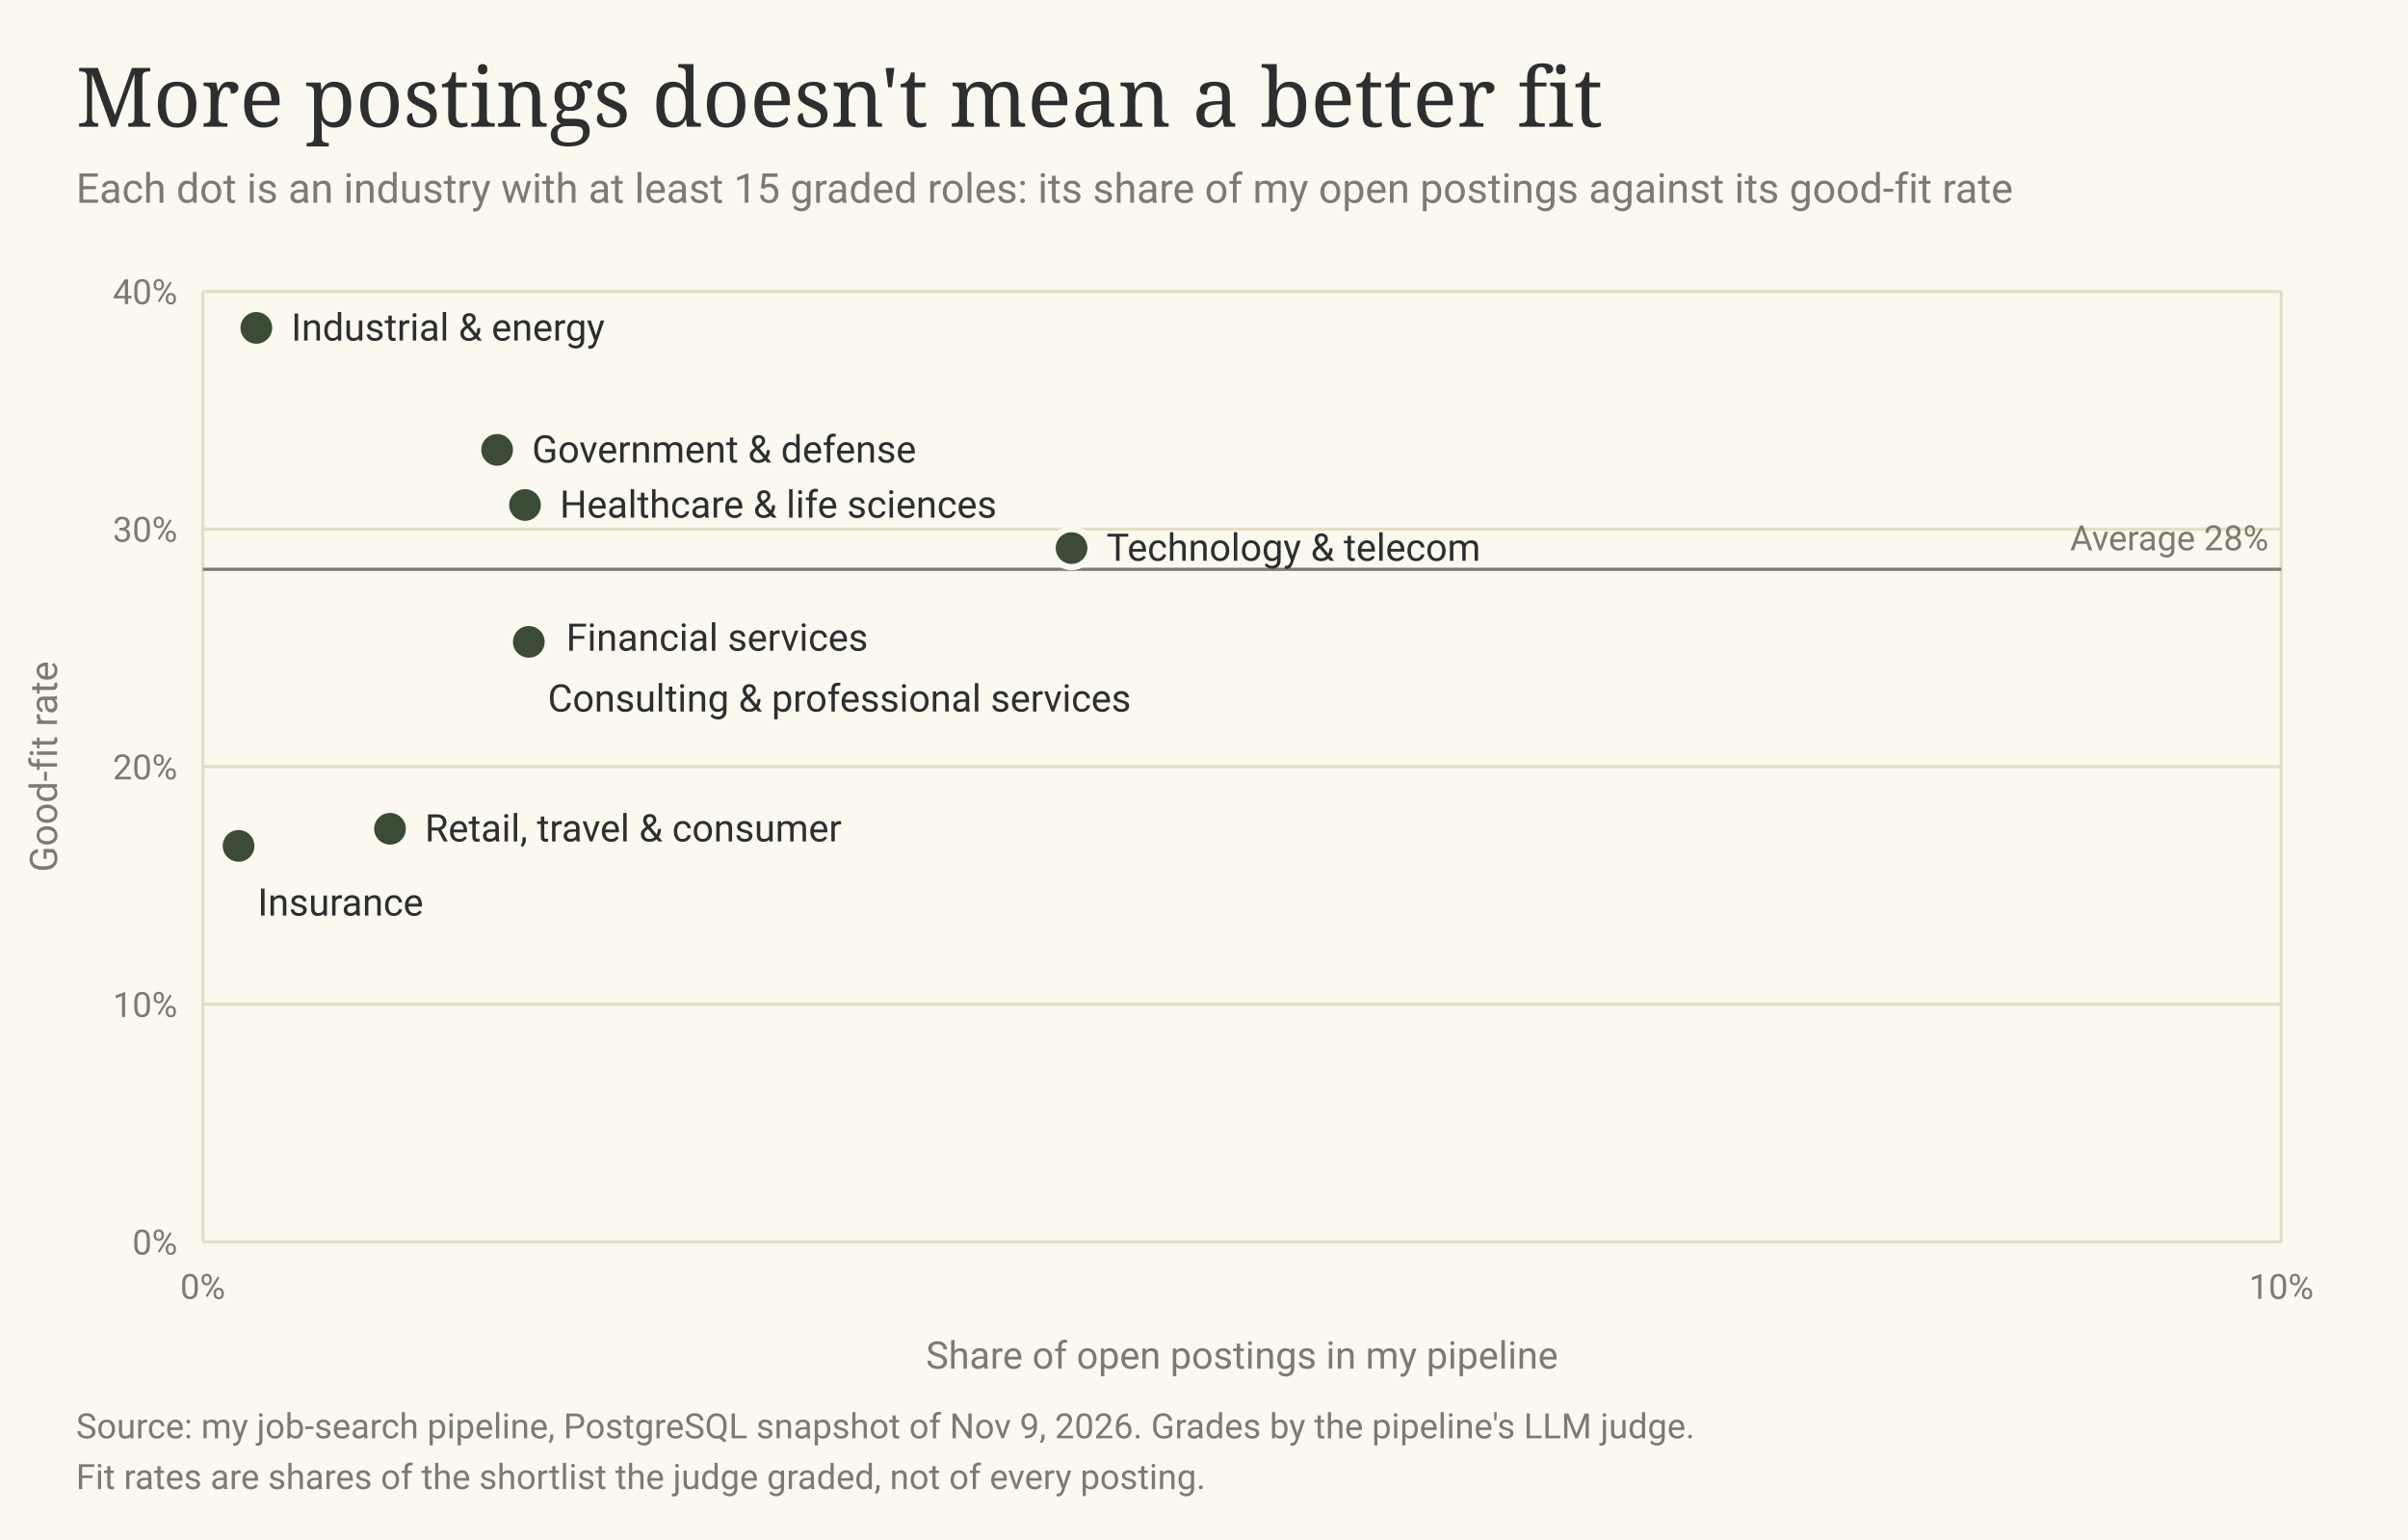
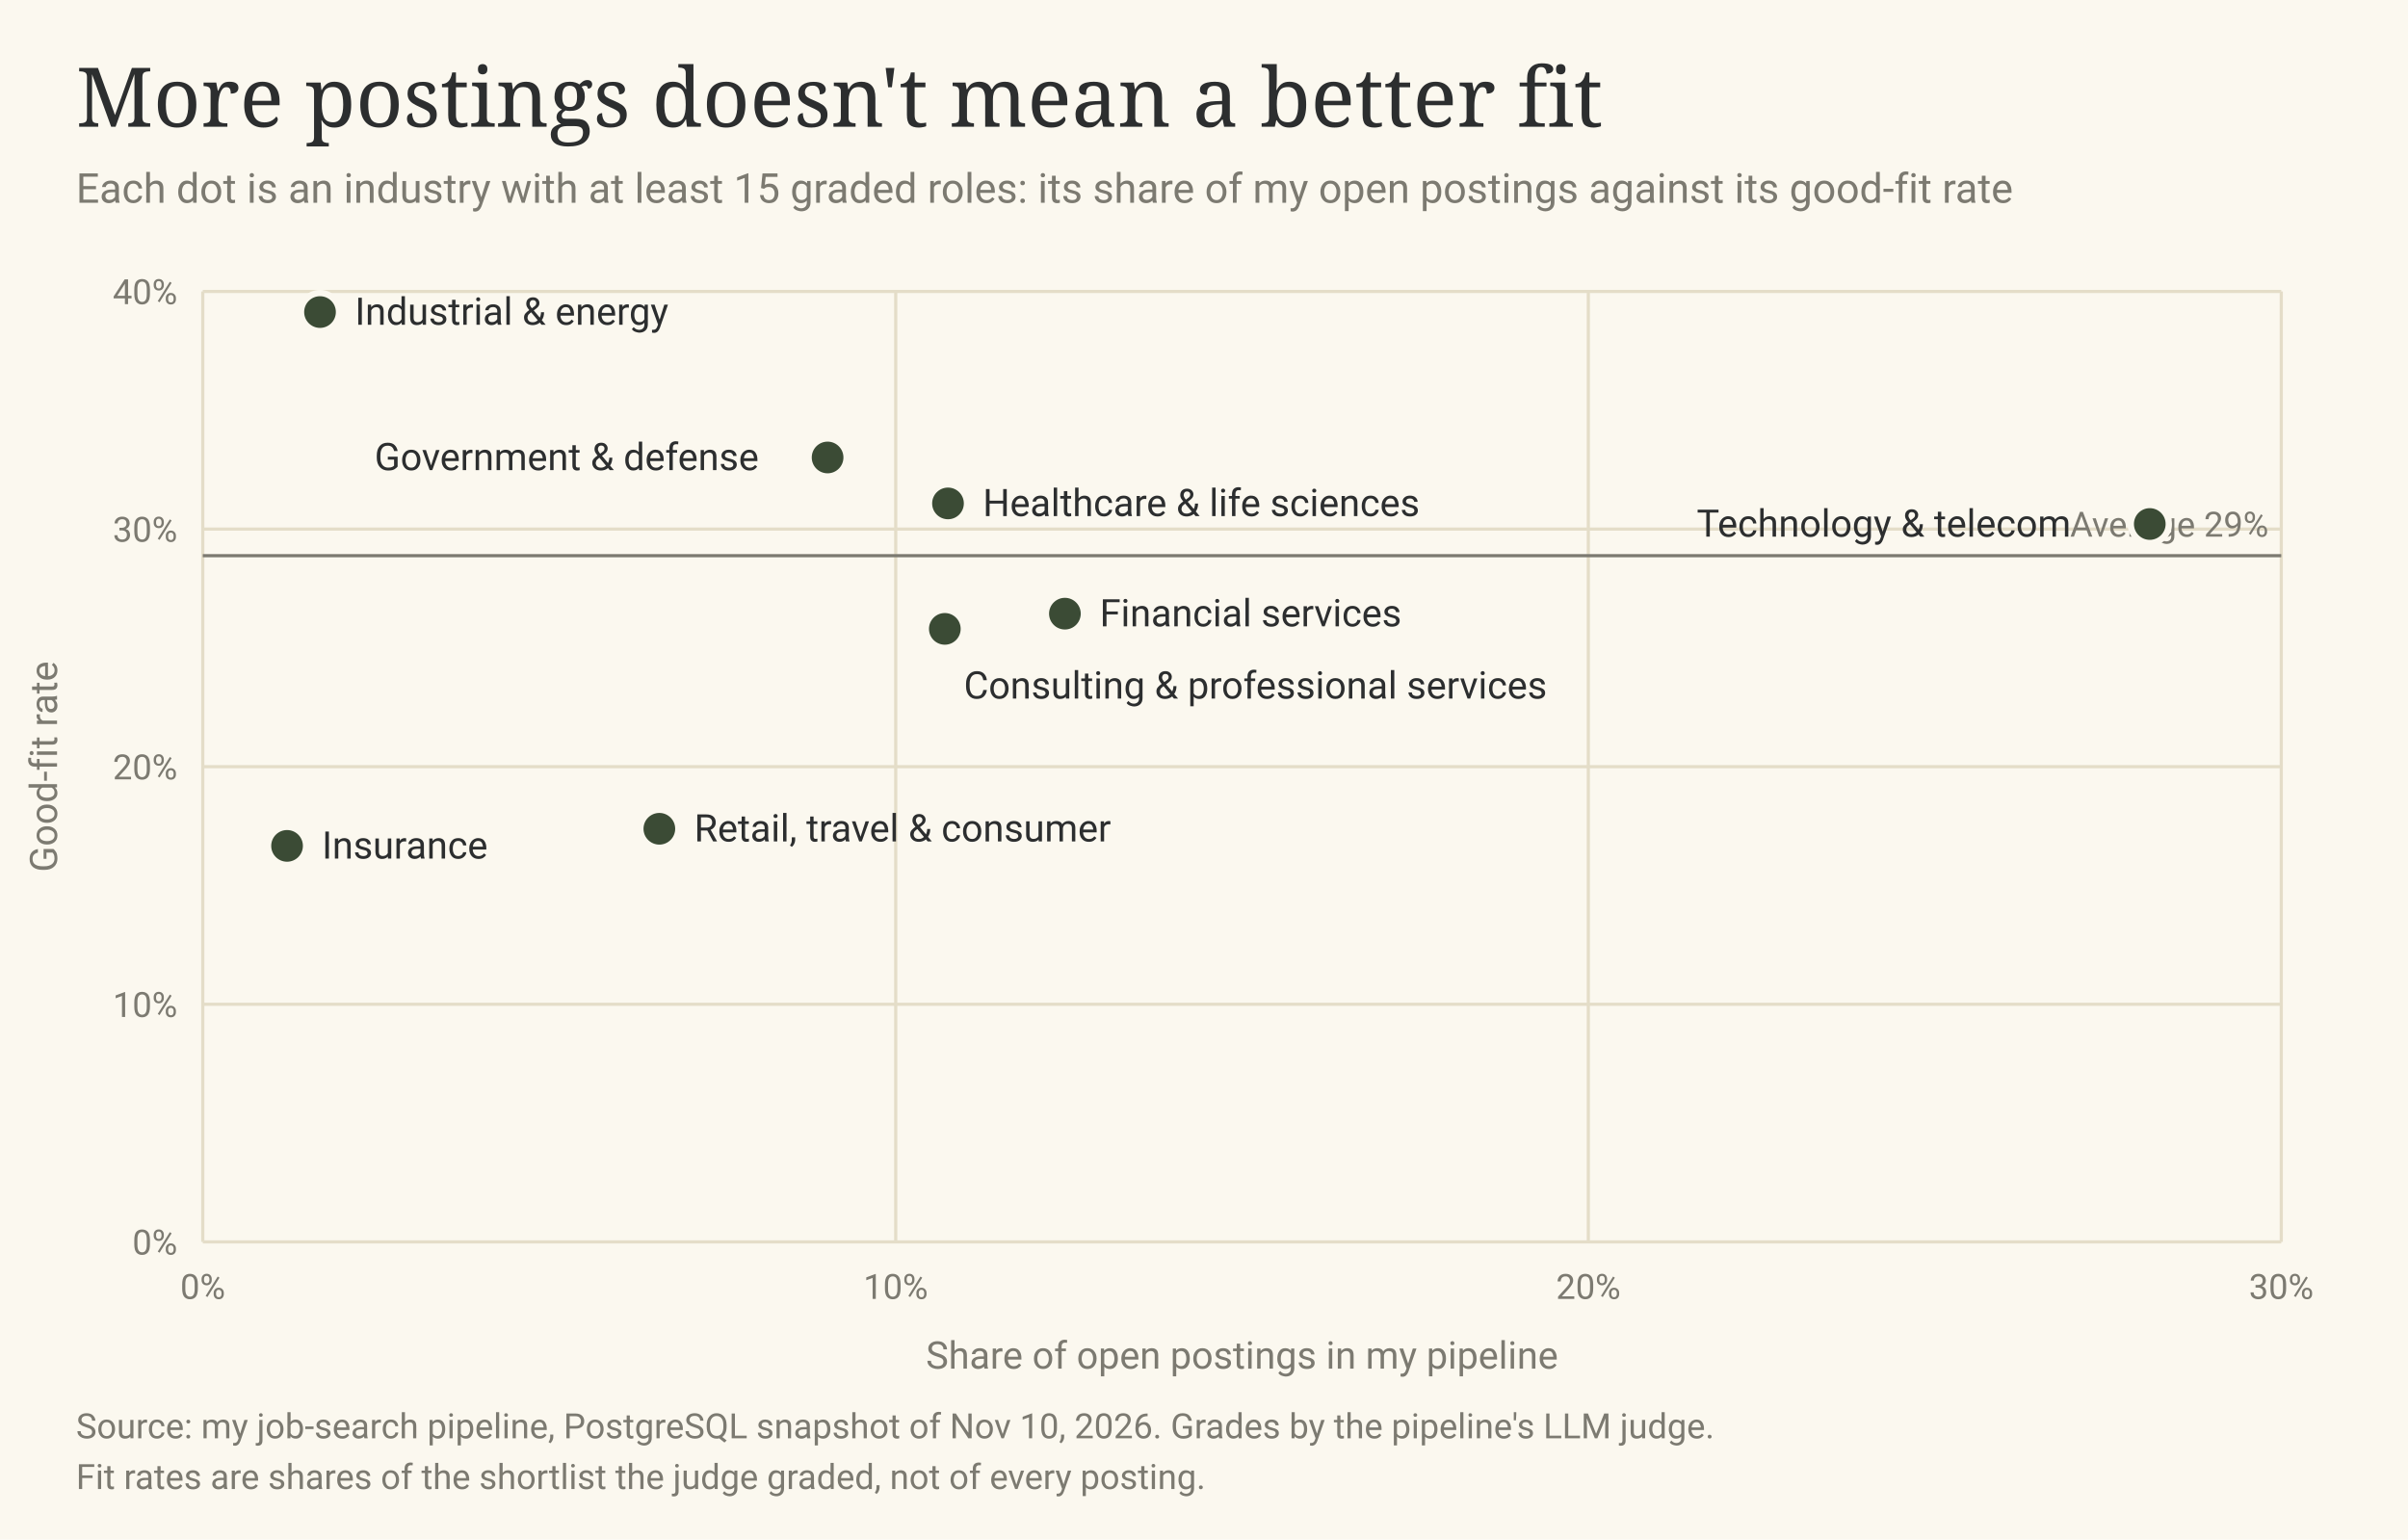
<svg xmlns="http://www.w3.org/2000/svg" viewBox="0 0 760 486" width="760" height="486" role="img" aria-labelledby="t d">
  <rect width="760" height="486" fill="#fbf8ef" />
  <text x="24" y="40" font-family="'Instrument Serif', 'Iowan Old Style', Georgia, serif" font-size="26" fill="#2c2e2f">More postings doesn't mean a better fit</text>
  <text x="24" y="64" font-family="-apple-system, BlinkMacSystemFont, 'Segoe UI', Roboto, Inter, sans-serif" font-size="13" fill="#7c7a71">Each dot is an industry with at least 15 graded roles: its share of my open postings against its good-fit rate</text>
  <line x1="64.0" y1="92" x2="64.0" y2="392" stroke="#e4ddc8" stroke-width="1" />
  <text x="64.0" y="410" text-anchor="middle" font-family="-apple-system, BlinkMacSystemFont, 'Segoe UI', Roboto, Inter, sans-serif" font-size="11" fill="#7c7a71">0%</text>
+   <line x1="282.7" y1="92" x2="282.7" y2="392" stroke="#e4ddc8" stroke-width="1" />
+   <text x="282.7" y="410" text-anchor="middle" font-family="-apple-system, BlinkMacSystemFont, 'Segoe UI', Roboto, Inter, sans-serif" font-size="11" fill="#7c7a71">10%</text>
+   <line x1="501.3" y1="92" x2="501.3" y2="392" stroke="#e4ddc8" stroke-width="1" />
+   <text x="501.3" y="410" text-anchor="middle" font-family="-apple-system, BlinkMacSystemFont, 'Segoe UI', Roboto, Inter, sans-serif" font-size="11" fill="#7c7a71">20%</text>
  <line x1="720.0" y1="92" x2="720.0" y2="392" stroke="#e4ddc8" stroke-width="1" />
-   <text x="720.0" y="410" text-anchor="middle" font-family="-apple-system, BlinkMacSystemFont, 'Segoe UI', Roboto, Inter, sans-serif" font-size="11" fill="#7c7a71">10%</text>
+   <text x="720.0" y="410" text-anchor="middle" font-family="-apple-system, BlinkMacSystemFont, 'Segoe UI', Roboto, Inter, sans-serif" font-size="11" fill="#7c7a71">30%</text>
  <line x1="64" y1="392.0" x2="720" y2="392.0" stroke="#e4ddc8" stroke-width="1" />
  <text x="56" y="396.0" text-anchor="end" font-family="-apple-system, BlinkMacSystemFont, 'Segoe UI', Roboto, Inter, sans-serif" font-size="11" fill="#7c7a71">0%</text>
  <line x1="64" y1="317.0" x2="720" y2="317.0" stroke="#e4ddc8" stroke-width="1" />
  <text x="56" y="321.0" text-anchor="end" font-family="-apple-system, BlinkMacSystemFont, 'Segoe UI', Roboto, Inter, sans-serif" font-size="11" fill="#7c7a71">10%</text>
  <line x1="64" y1="242.0" x2="720" y2="242.0" stroke="#e4ddc8" stroke-width="1" />
  <text x="56" y="246.0" text-anchor="end" font-family="-apple-system, BlinkMacSystemFont, 'Segoe UI', Roboto, Inter, sans-serif" font-size="11" fill="#7c7a71">20%</text>
  <line x1="64" y1="167.0" x2="720" y2="167.0" stroke="#e4ddc8" stroke-width="1" />
  <text x="56" y="171.0" text-anchor="end" font-family="-apple-system, BlinkMacSystemFont, 'Segoe UI', Roboto, Inter, sans-serif" font-size="11" fill="#7c7a71">30%</text>
  <line x1="64" y1="92.0" x2="720" y2="92.0" stroke="#e4ddc8" stroke-width="1" />
  <text x="56" y="96.0" text-anchor="end" font-family="-apple-system, BlinkMacSystemFont, 'Segoe UI', Roboto, Inter, sans-serif" font-size="11" fill="#7c7a71">40%</text>
  <text x="392.0" y="432" text-anchor="middle" font-family="-apple-system, BlinkMacSystemFont, 'Segoe UI', Roboto, Inter, sans-serif" font-size="12" fill="#7c7a71">Share of open postings in my pipeline</text>
  <text transform="translate(18 242.0) rotate(-90)" text-anchor="middle" font-family="-apple-system, BlinkMacSystemFont, 'Segoe UI', Roboto, Inter, sans-serif" font-size="12" fill="#7c7a71">Good-fit rate</text>
-   <line x1="64" y1="179.7" x2="720" y2="179.7" stroke="#7c7a71" stroke-width="1" />
-   <text x="716" y="173.7" text-anchor="end" font-family="-apple-system, BlinkMacSystemFont, 'Segoe UI', Roboto, Inter, sans-serif" font-size="11" fill="#7c7a71">Average 28%</text>
+   <line x1="64" y1="175.4" x2="720" y2="175.4" stroke="#7c7a71" stroke-width="1" />
+   <text x="716" y="169.4" text-anchor="end" font-family="-apple-system, BlinkMacSystemFont, 'Segoe UI', Roboto, Inter, sans-serif" font-size="11" fill="#7c7a71">Average 29%</text>
  <g>
-     <circle cx="80.9" cy="103.5" r="6" fill="#3b4b35" stroke="#fbf8ef" stroke-width="2" />
-     <text x="91.9" y="107.5" font-family="-apple-system, BlinkMacSystemFont, 'Segoe UI', Roboto, Inter, sans-serif" font-size="12" fill="#2c2e2f">Industrial &amp; energy</text>
+     <circle cx="101.0" cy="98.5" r="6" fill="#3b4b35" stroke="#fbf8ef" stroke-width="2" />
+     <text x="112.0" y="102.5" font-family="-apple-system, BlinkMacSystemFont, 'Segoe UI', Roboto, Inter, sans-serif" font-size="12" fill="#2c2e2f">Industrial &amp; energy</text>
  </g>
  <g>
-     <circle cx="156.9" cy="142.0" r="6" fill="#3b4b35" stroke="#fbf8ef" stroke-width="2" />
-     <text x="167.9" y="146.0" font-family="-apple-system, BlinkMacSystemFont, 'Segoe UI', Roboto, Inter, sans-serif" font-size="12" fill="#2c2e2f">Government &amp; defense</text>
+     <circle cx="261.2" cy="144.4" r="6" fill="#3b4b35" stroke="#fbf8ef" stroke-width="2" />
+     <text x="118.2" y="148.4" font-family="-apple-system, BlinkMacSystemFont, 'Segoe UI', Roboto, Inter, sans-serif" font-size="12" fill="#2c2e2f">Government &amp; defense</text>
  </g>
  <g>
-     <circle cx="165.7" cy="159.4" r="6" fill="#3b4b35" stroke="#fbf8ef" stroke-width="2" />
-     <text x="176.7" y="163.4" font-family="-apple-system, BlinkMacSystemFont, 'Segoe UI', Roboto, Inter, sans-serif" font-size="12" fill="#2c2e2f">Healthcare &amp; life sciences</text>
+     <circle cx="299.2" cy="158.9" r="6" fill="#3b4b35" stroke="#fbf8ef" stroke-width="2" />
+     <text x="310.2" y="162.9" font-family="-apple-system, BlinkMacSystemFont, 'Segoe UI', Roboto, Inter, sans-serif" font-size="12" fill="#2c2e2f">Healthcare &amp; life sciences</text>
  </g>
  <g>
-     <circle cx="338.2" cy="173.0" r="6" fill="#3b4b35" stroke="#fbf8ef" stroke-width="2" />
-     <text x="349.2" y="177.0" font-family="-apple-system, BlinkMacSystemFont, 'Segoe UI', Roboto, Inter, sans-serif" font-size="12" fill="#2c2e2f">Technology &amp; telecom</text>
+     <circle cx="678.5" cy="165.4" r="6" fill="#3b4b35" stroke="#fbf8ef" stroke-width="2" />
+     <text x="535.5" y="169.4" font-family="-apple-system, BlinkMacSystemFont, 'Segoe UI', Roboto, Inter, sans-serif" font-size="12" fill="#2c2e2f">Technology &amp; telecom</text>
  </g>
  <g>
-     <circle cx="167.7" cy="201.4" r="6" fill="#3b4b35" stroke="#fbf8ef" stroke-width="2" />
-     <text x="178.7" y="205.4" font-family="-apple-system, BlinkMacSystemFont, 'Segoe UI', Roboto, Inter, sans-serif" font-size="12" fill="#2c2e2f">Financial services</text>
+     <circle cx="336.1" cy="193.7" r="6" fill="#3b4b35" stroke="#fbf8ef" stroke-width="2" />
+     <text x="347.1" y="197.7" font-family="-apple-system, BlinkMacSystemFont, 'Segoe UI', Roboto, Inter, sans-serif" font-size="12" fill="#2c2e2f">Financial services</text>
  </g>
  <g>
-     <circle cx="166.9" cy="202.6" r="6" fill="#3b4b35" stroke="#fbf8ef" stroke-width="2" />
-     <text x="172.9" y="224.6" font-family="-apple-system, BlinkMacSystemFont, 'Segoe UI', Roboto, Inter, sans-serif" font-size="12" fill="#2c2e2f">Consulting &amp; professional services</text>
+     <circle cx="298.2" cy="198.5" r="6" fill="#3b4b35" stroke="#fbf8ef" stroke-width="2" />
+     <text x="304.2" y="220.5" font-family="-apple-system, BlinkMacSystemFont, 'Segoe UI', Roboto, Inter, sans-serif" font-size="12" fill="#2c2e2f">Consulting &amp; professional services</text>
  </g>
  <g>
-     <circle cx="123.1" cy="261.6" r="6" fill="#3b4b35" stroke="#fbf8ef" stroke-width="2" />
-     <text x="134.1" y="265.6" font-family="-apple-system, BlinkMacSystemFont, 'Segoe UI', Roboto, Inter, sans-serif" font-size="12" fill="#2c2e2f">Retail, travel &amp; consumer</text>
+     <circle cx="208.1" cy="261.6" r="6" fill="#3b4b35" stroke="#fbf8ef" stroke-width="2" />
+     <text x="219.1" y="265.6" font-family="-apple-system, BlinkMacSystemFont, 'Segoe UI', Roboto, Inter, sans-serif" font-size="12" fill="#2c2e2f">Retail, travel &amp; consumer</text>
  </g>
  <g>
-     <circle cx="75.3" cy="267.0" r="6" fill="#3b4b35" stroke="#fbf8ef" stroke-width="2" />
-     <text x="81.3" y="289.0" font-family="-apple-system, BlinkMacSystemFont, 'Segoe UI', Roboto, Inter, sans-serif" font-size="12" fill="#2c2e2f">Insurance</text>
+     <circle cx="90.6" cy="267.0" r="6" fill="#3b4b35" stroke="#fbf8ef" stroke-width="2" />
+     <text x="101.6" y="271.0" font-family="-apple-system, BlinkMacSystemFont, 'Segoe UI', Roboto, Inter, sans-serif" font-size="12" fill="#2c2e2f">Insurance</text>
  </g>
-   <text x="24" y="454" font-family="-apple-system, BlinkMacSystemFont, 'Segoe UI', Roboto, Inter, sans-serif" font-size="11" fill="#7c7a71">Source: my job-search pipeline, PostgreSQL snapshot of Nov 9, 2026. Grades by the pipeline's LLM judge.</text>
+   <text x="24" y="454" font-family="-apple-system, BlinkMacSystemFont, 'Segoe UI', Roboto, Inter, sans-serif" font-size="11" fill="#7c7a71">Source: my job-search pipeline, PostgreSQL snapshot of Nov 10, 2026. Grades by the pipeline's LLM judge.</text>
  <text x="24" y="470" font-family="-apple-system, BlinkMacSystemFont, 'Segoe UI', Roboto, Inter, sans-serif" font-size="11" fill="#7c7a71">Fit rates are shares of the shortlist the judge graded, not of every posting.</text>
</svg>
